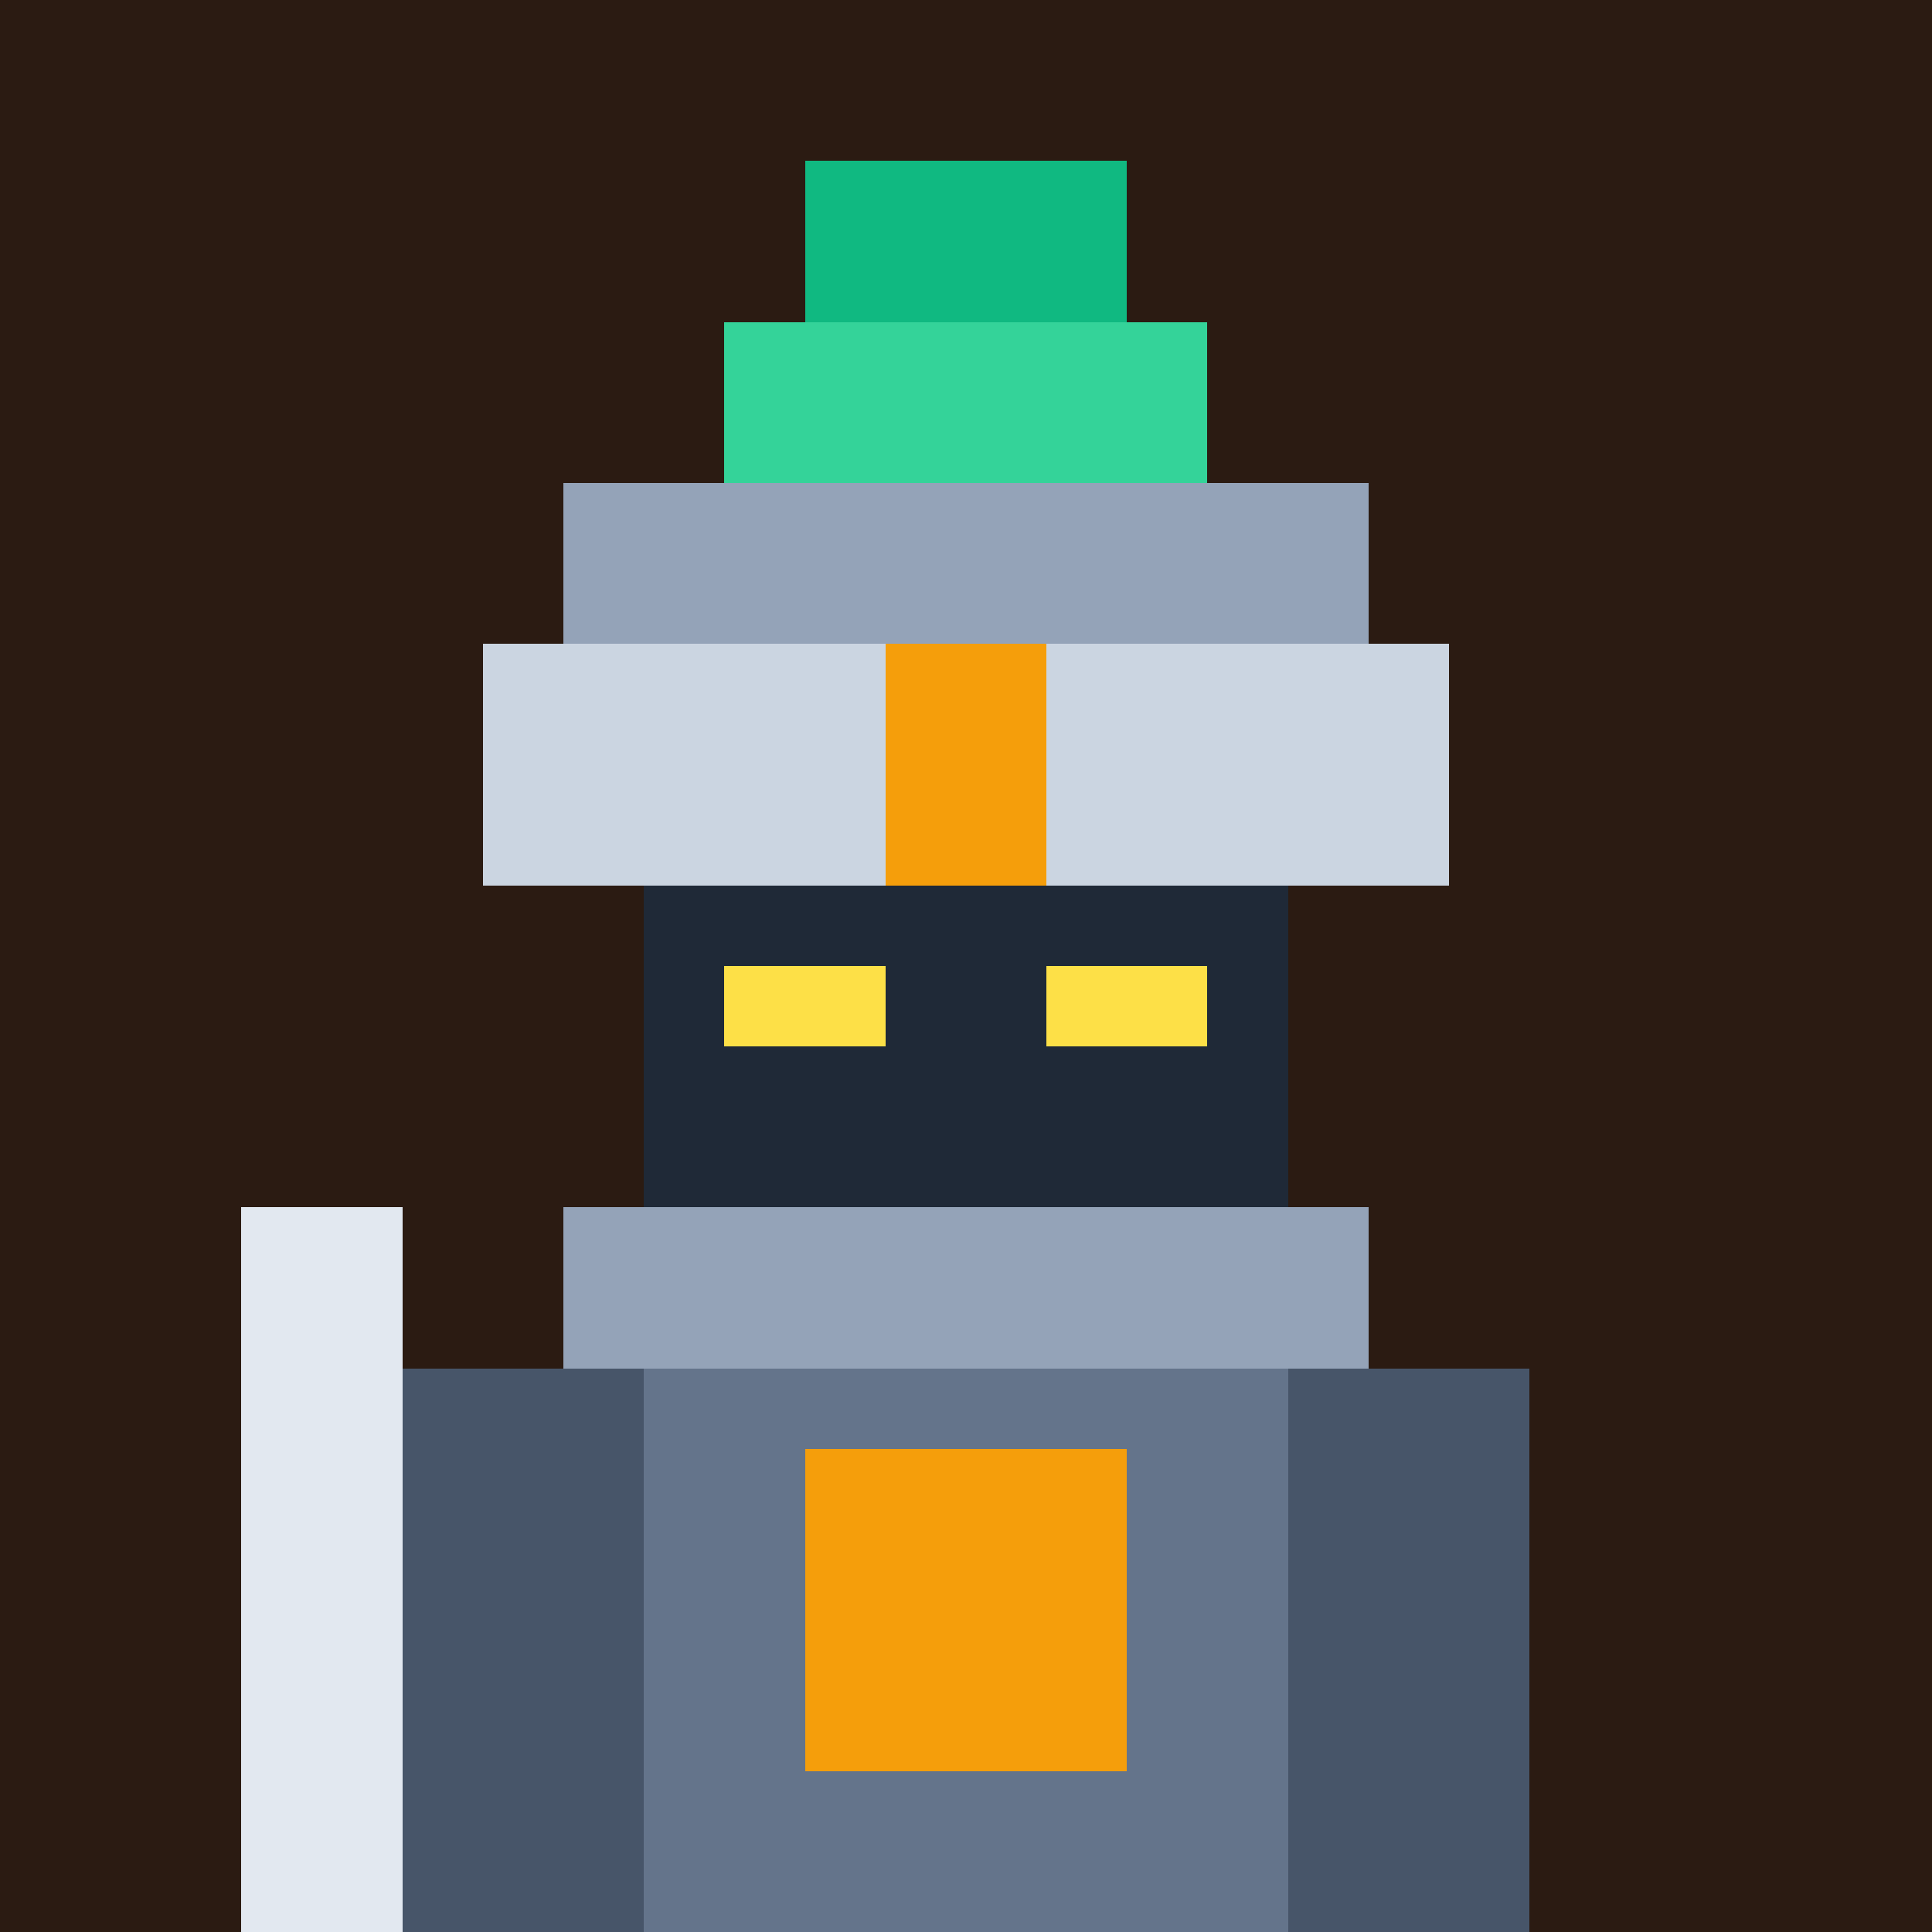
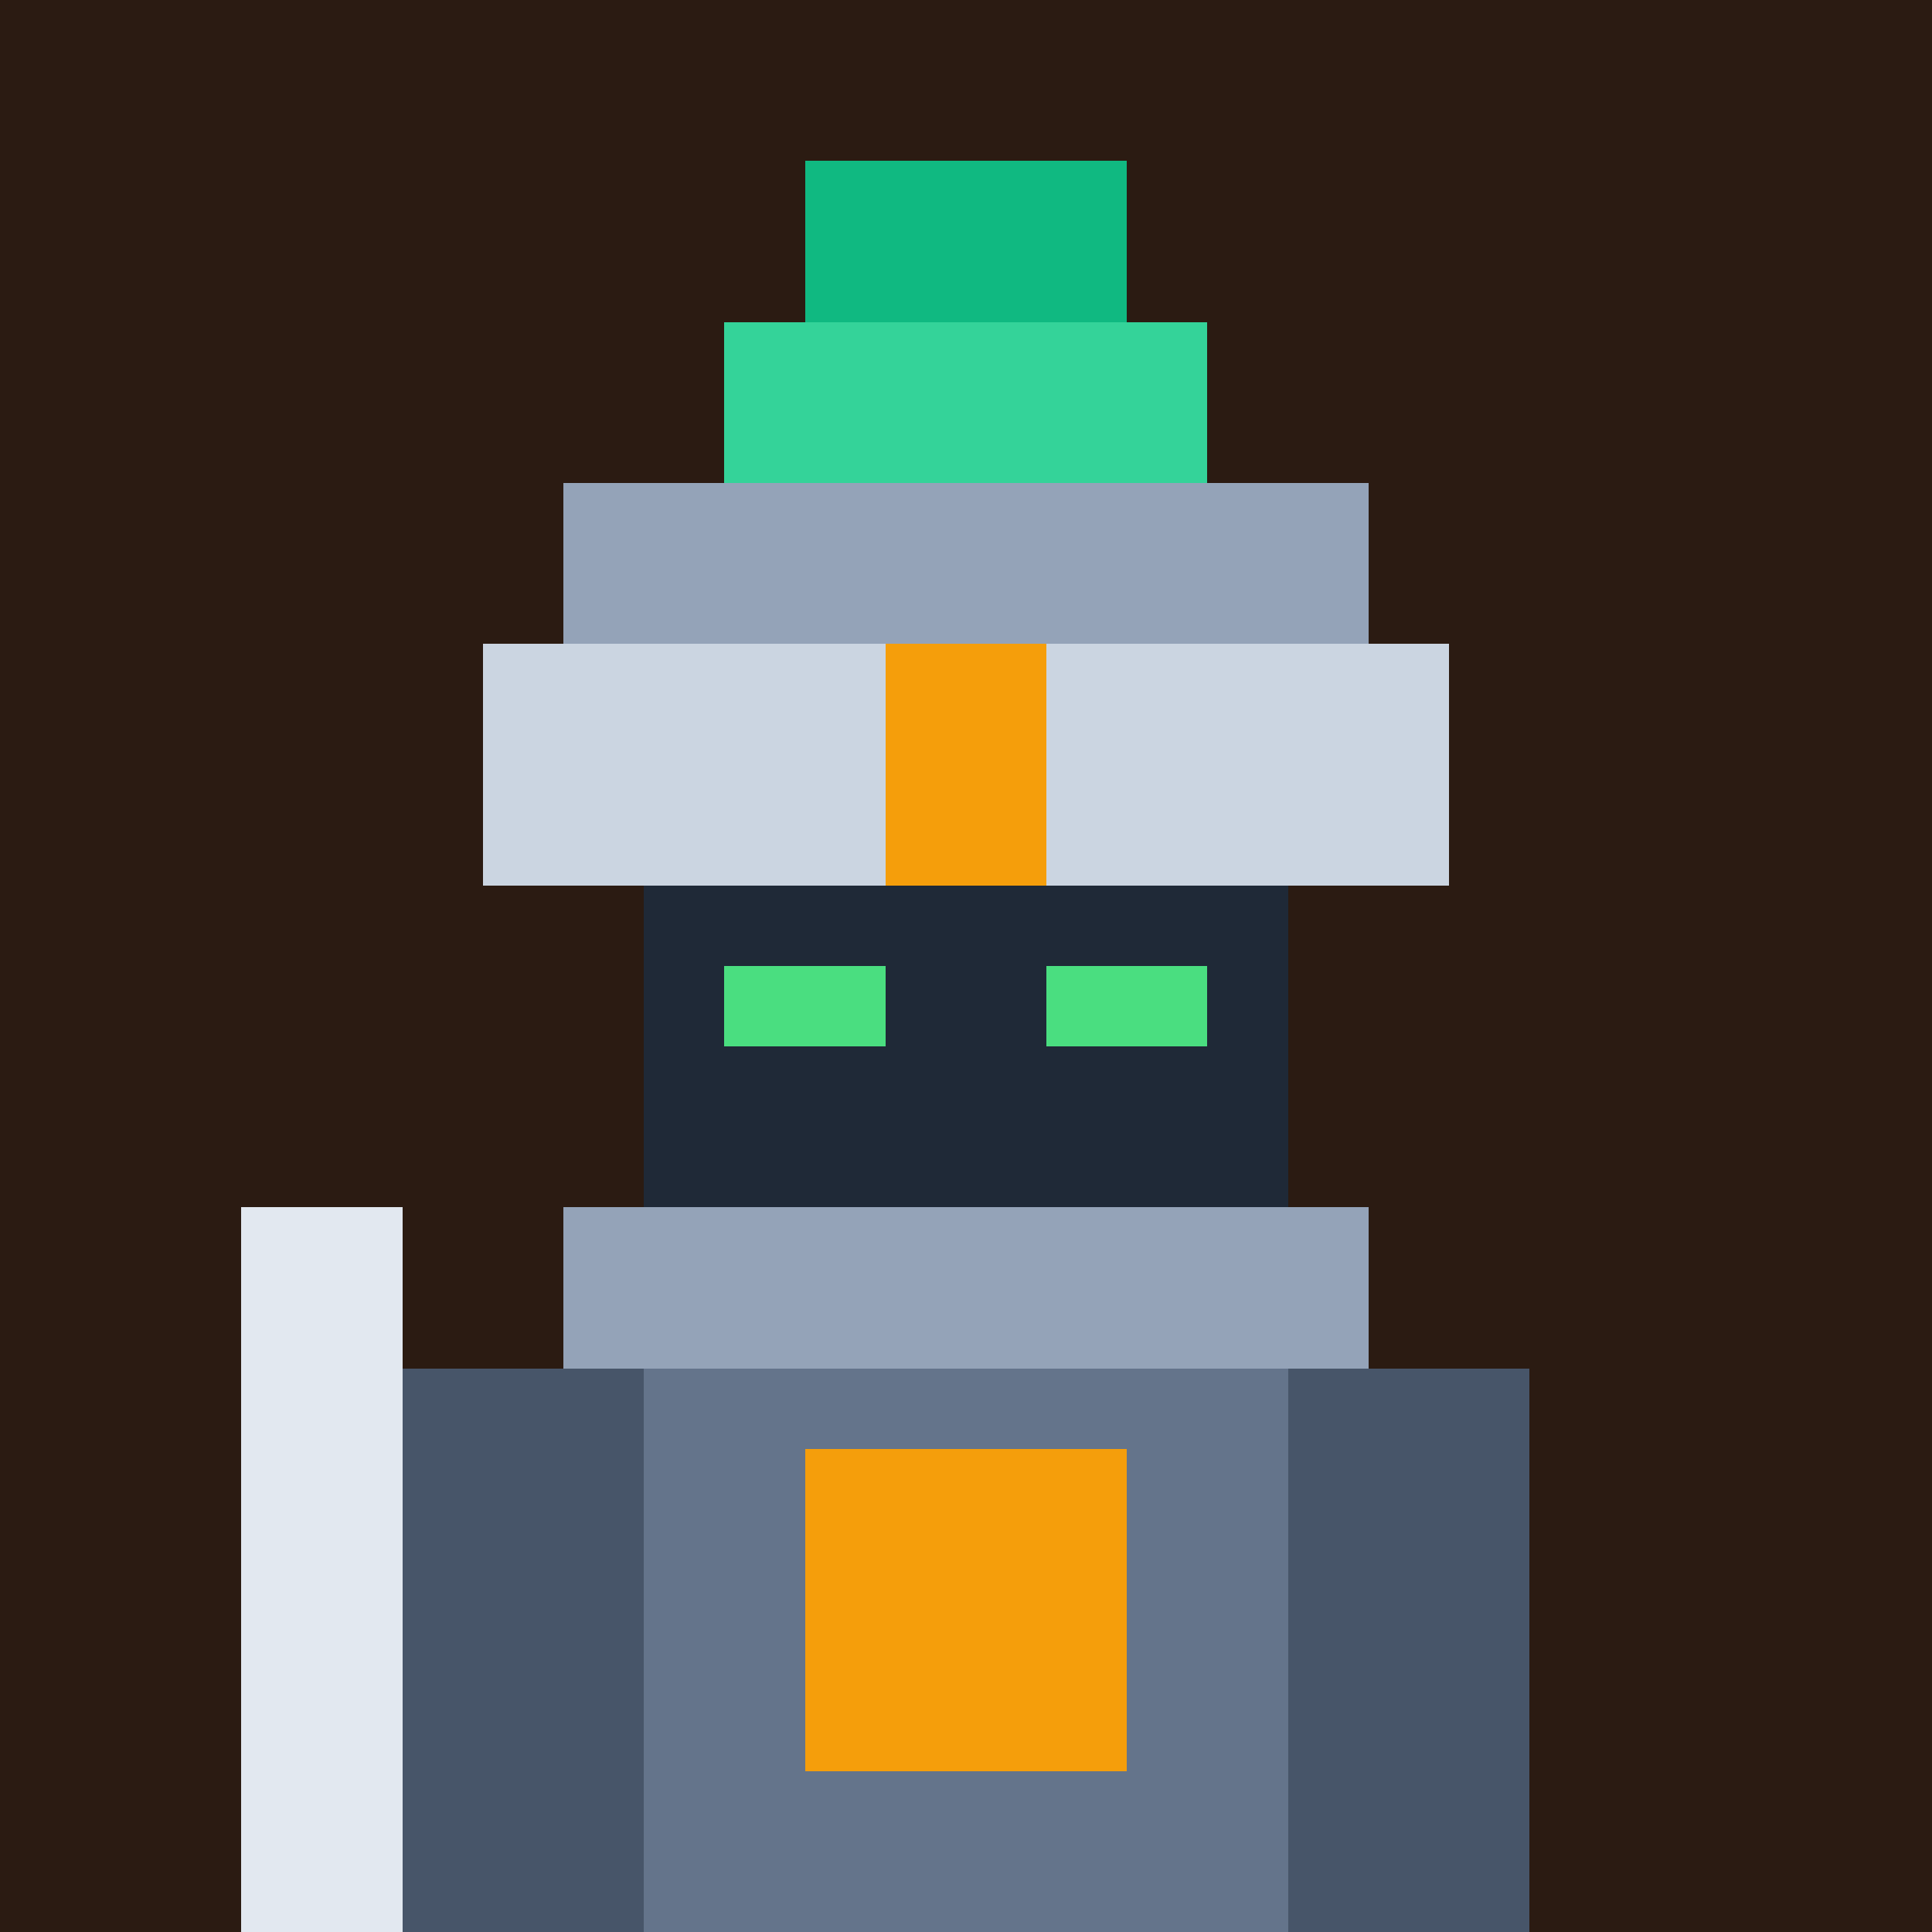
<svg xmlns="http://www.w3.org/2000/svg" viewBox="0 0 24 24" width="96" height="96" shape-rendering="crispEdges">
  <rect width="24" height="24" fill="#2b1b12" />
  <rect x="10" y="2" width="4" height="2" fill="#10b981" />
  <rect x="9" y="4" width="6" height="2" fill="#34d399" />
  <rect x="7" y="6" width="10" height="2" fill="#94a3b8" />
  <rect x="6" y="8" width="12" height="3" fill="#cbd5e1" />
  <rect x="11" y="8" width="2" height="7" fill="#f59e0b" />
  <rect x="8" y="11" width="8" height="4" fill="#1f2937" />
-   <rect x="9" y="12" width="2" height="1" fill="#fde047" />
-   <rect x="13" y="12" width="2" height="1" fill="#fde047" />
+   <rect x="9" y="12" width="2" height="1" fill="#4ade80" />
+   <rect x="13" y="12" width="2" height="1" fill="#4ade80" />
  <rect x="7" y="15" width="10" height="2" fill="#94a3b8" />
  <rect x="5" y="17" width="14" height="7" fill="#475569" />
  <rect x="8" y="17" width="8" height="7" fill="#64748b" />
  <rect x="10" y="18" width="4" height="4" fill="#f59e0b" />
  <rect x="3" y="15" width="2" height="9" fill="#e2e8f0" />
</svg>
